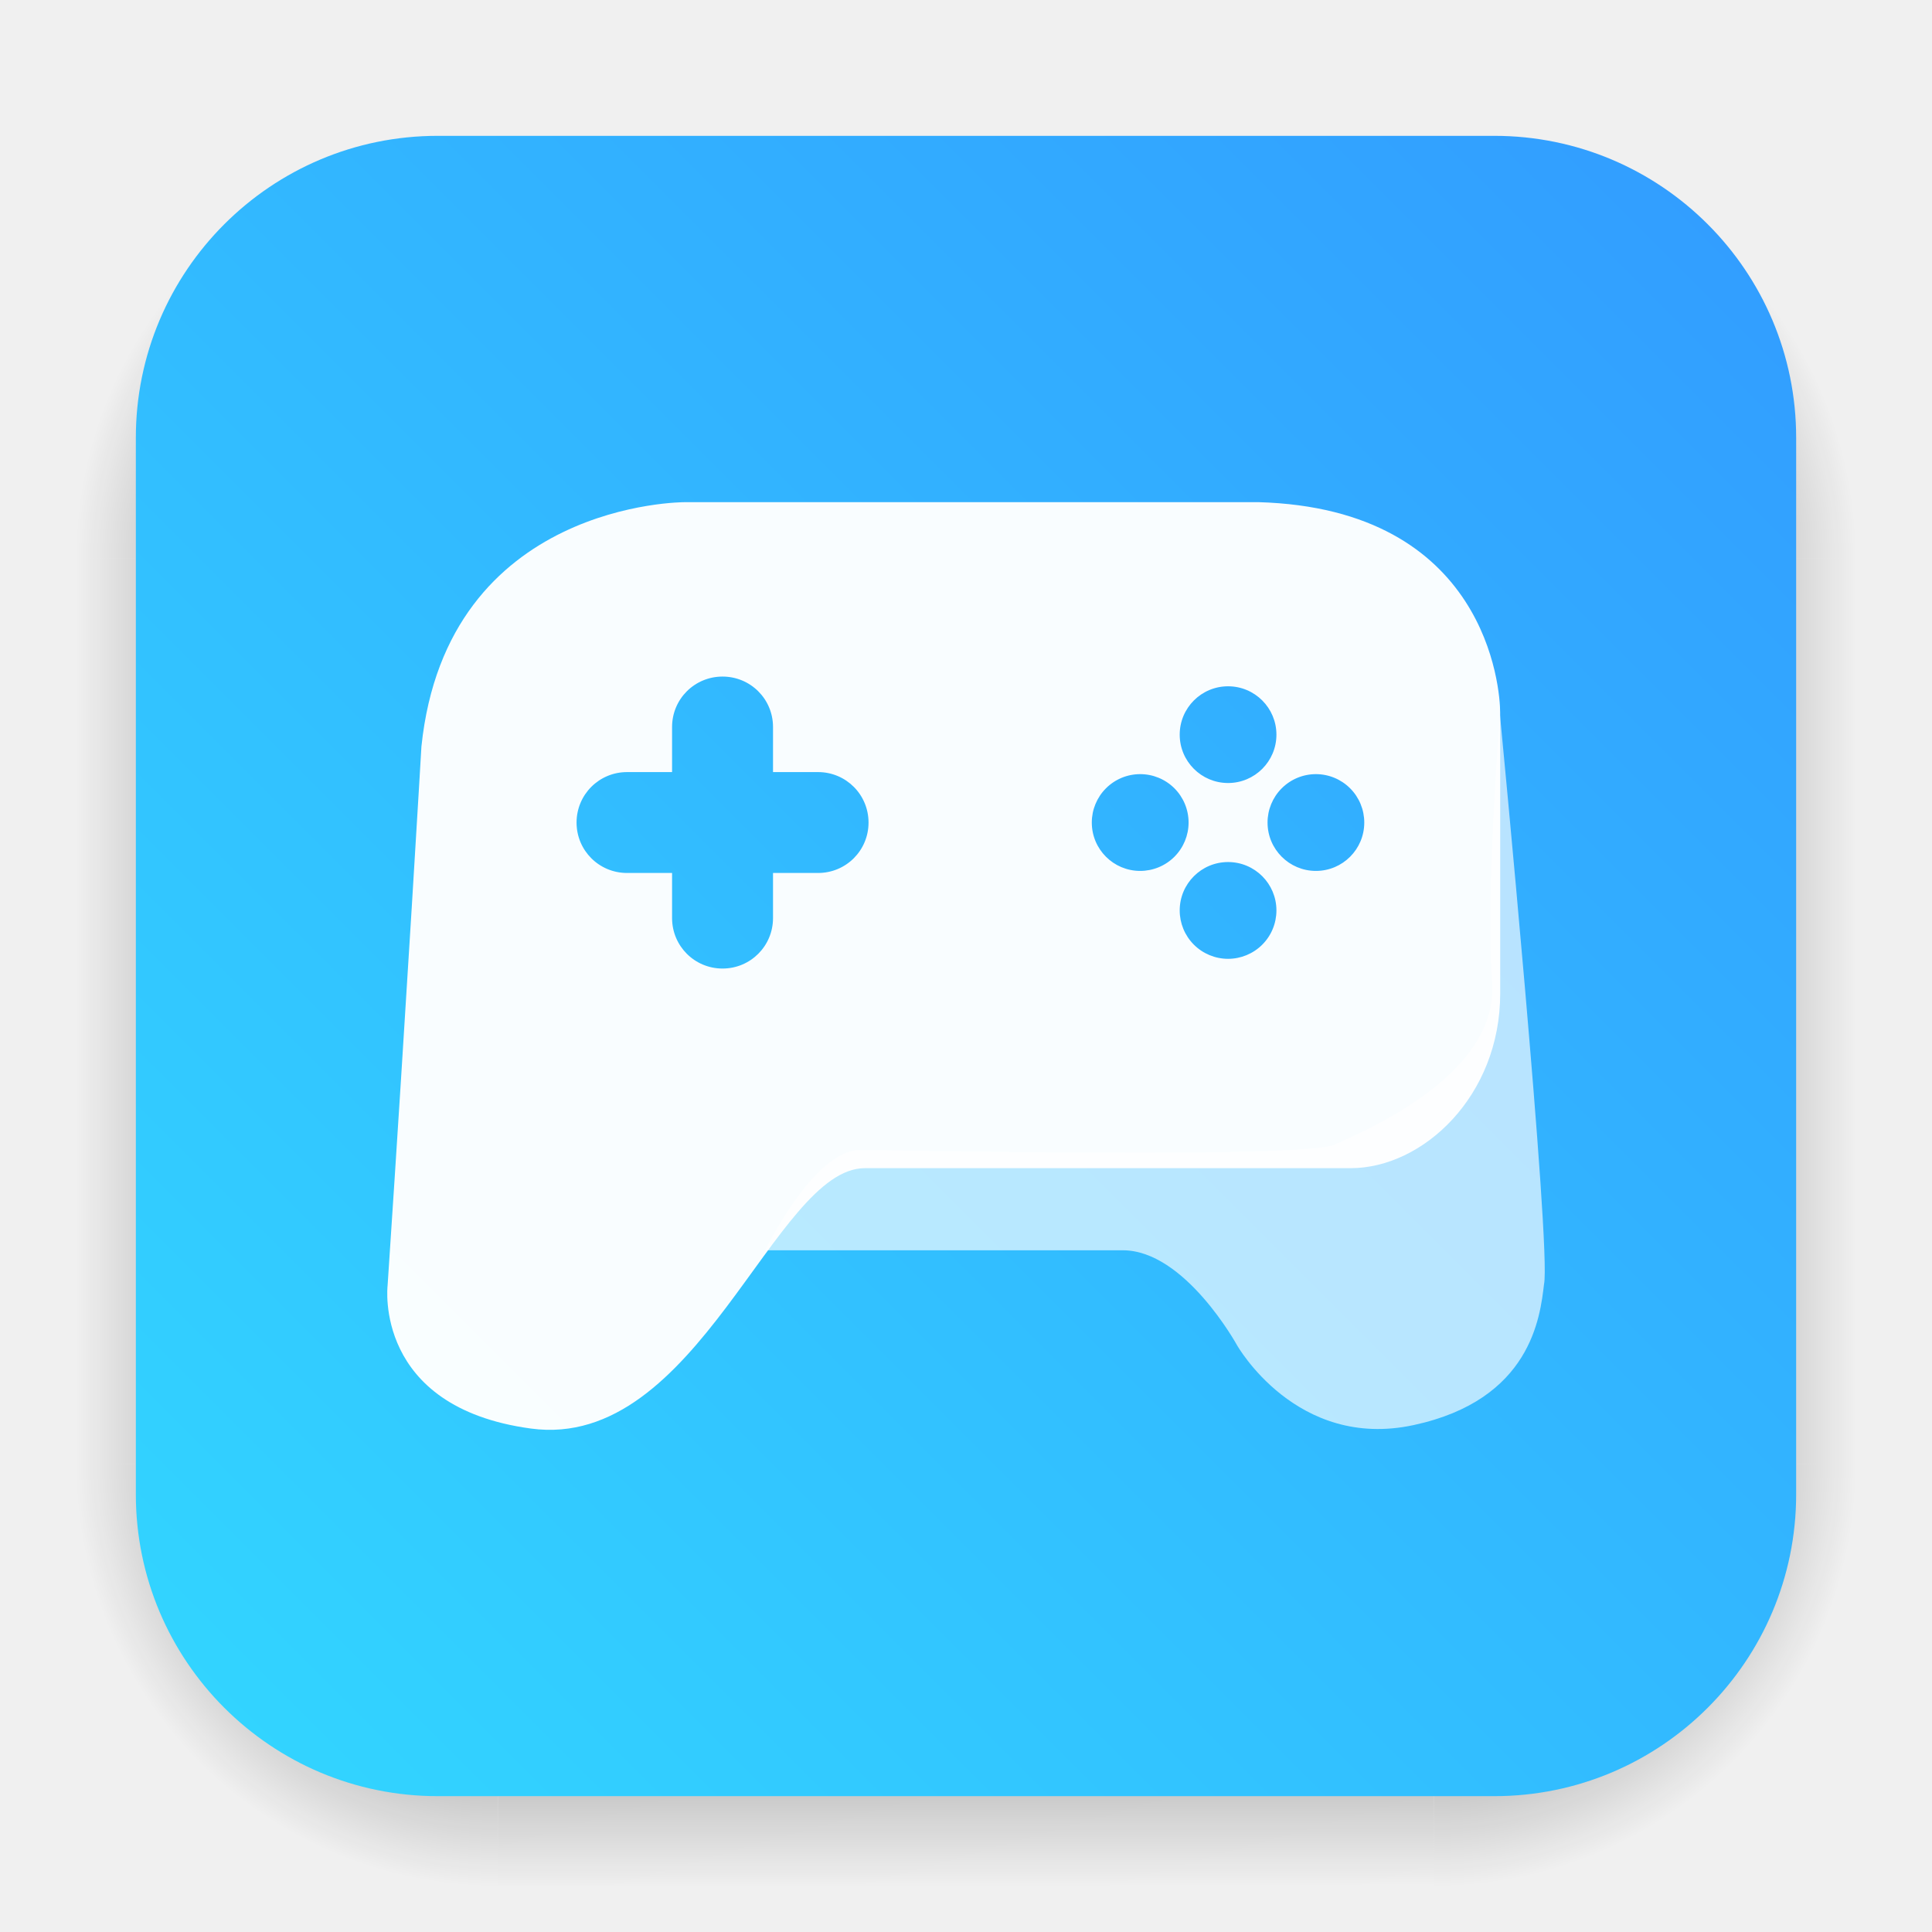
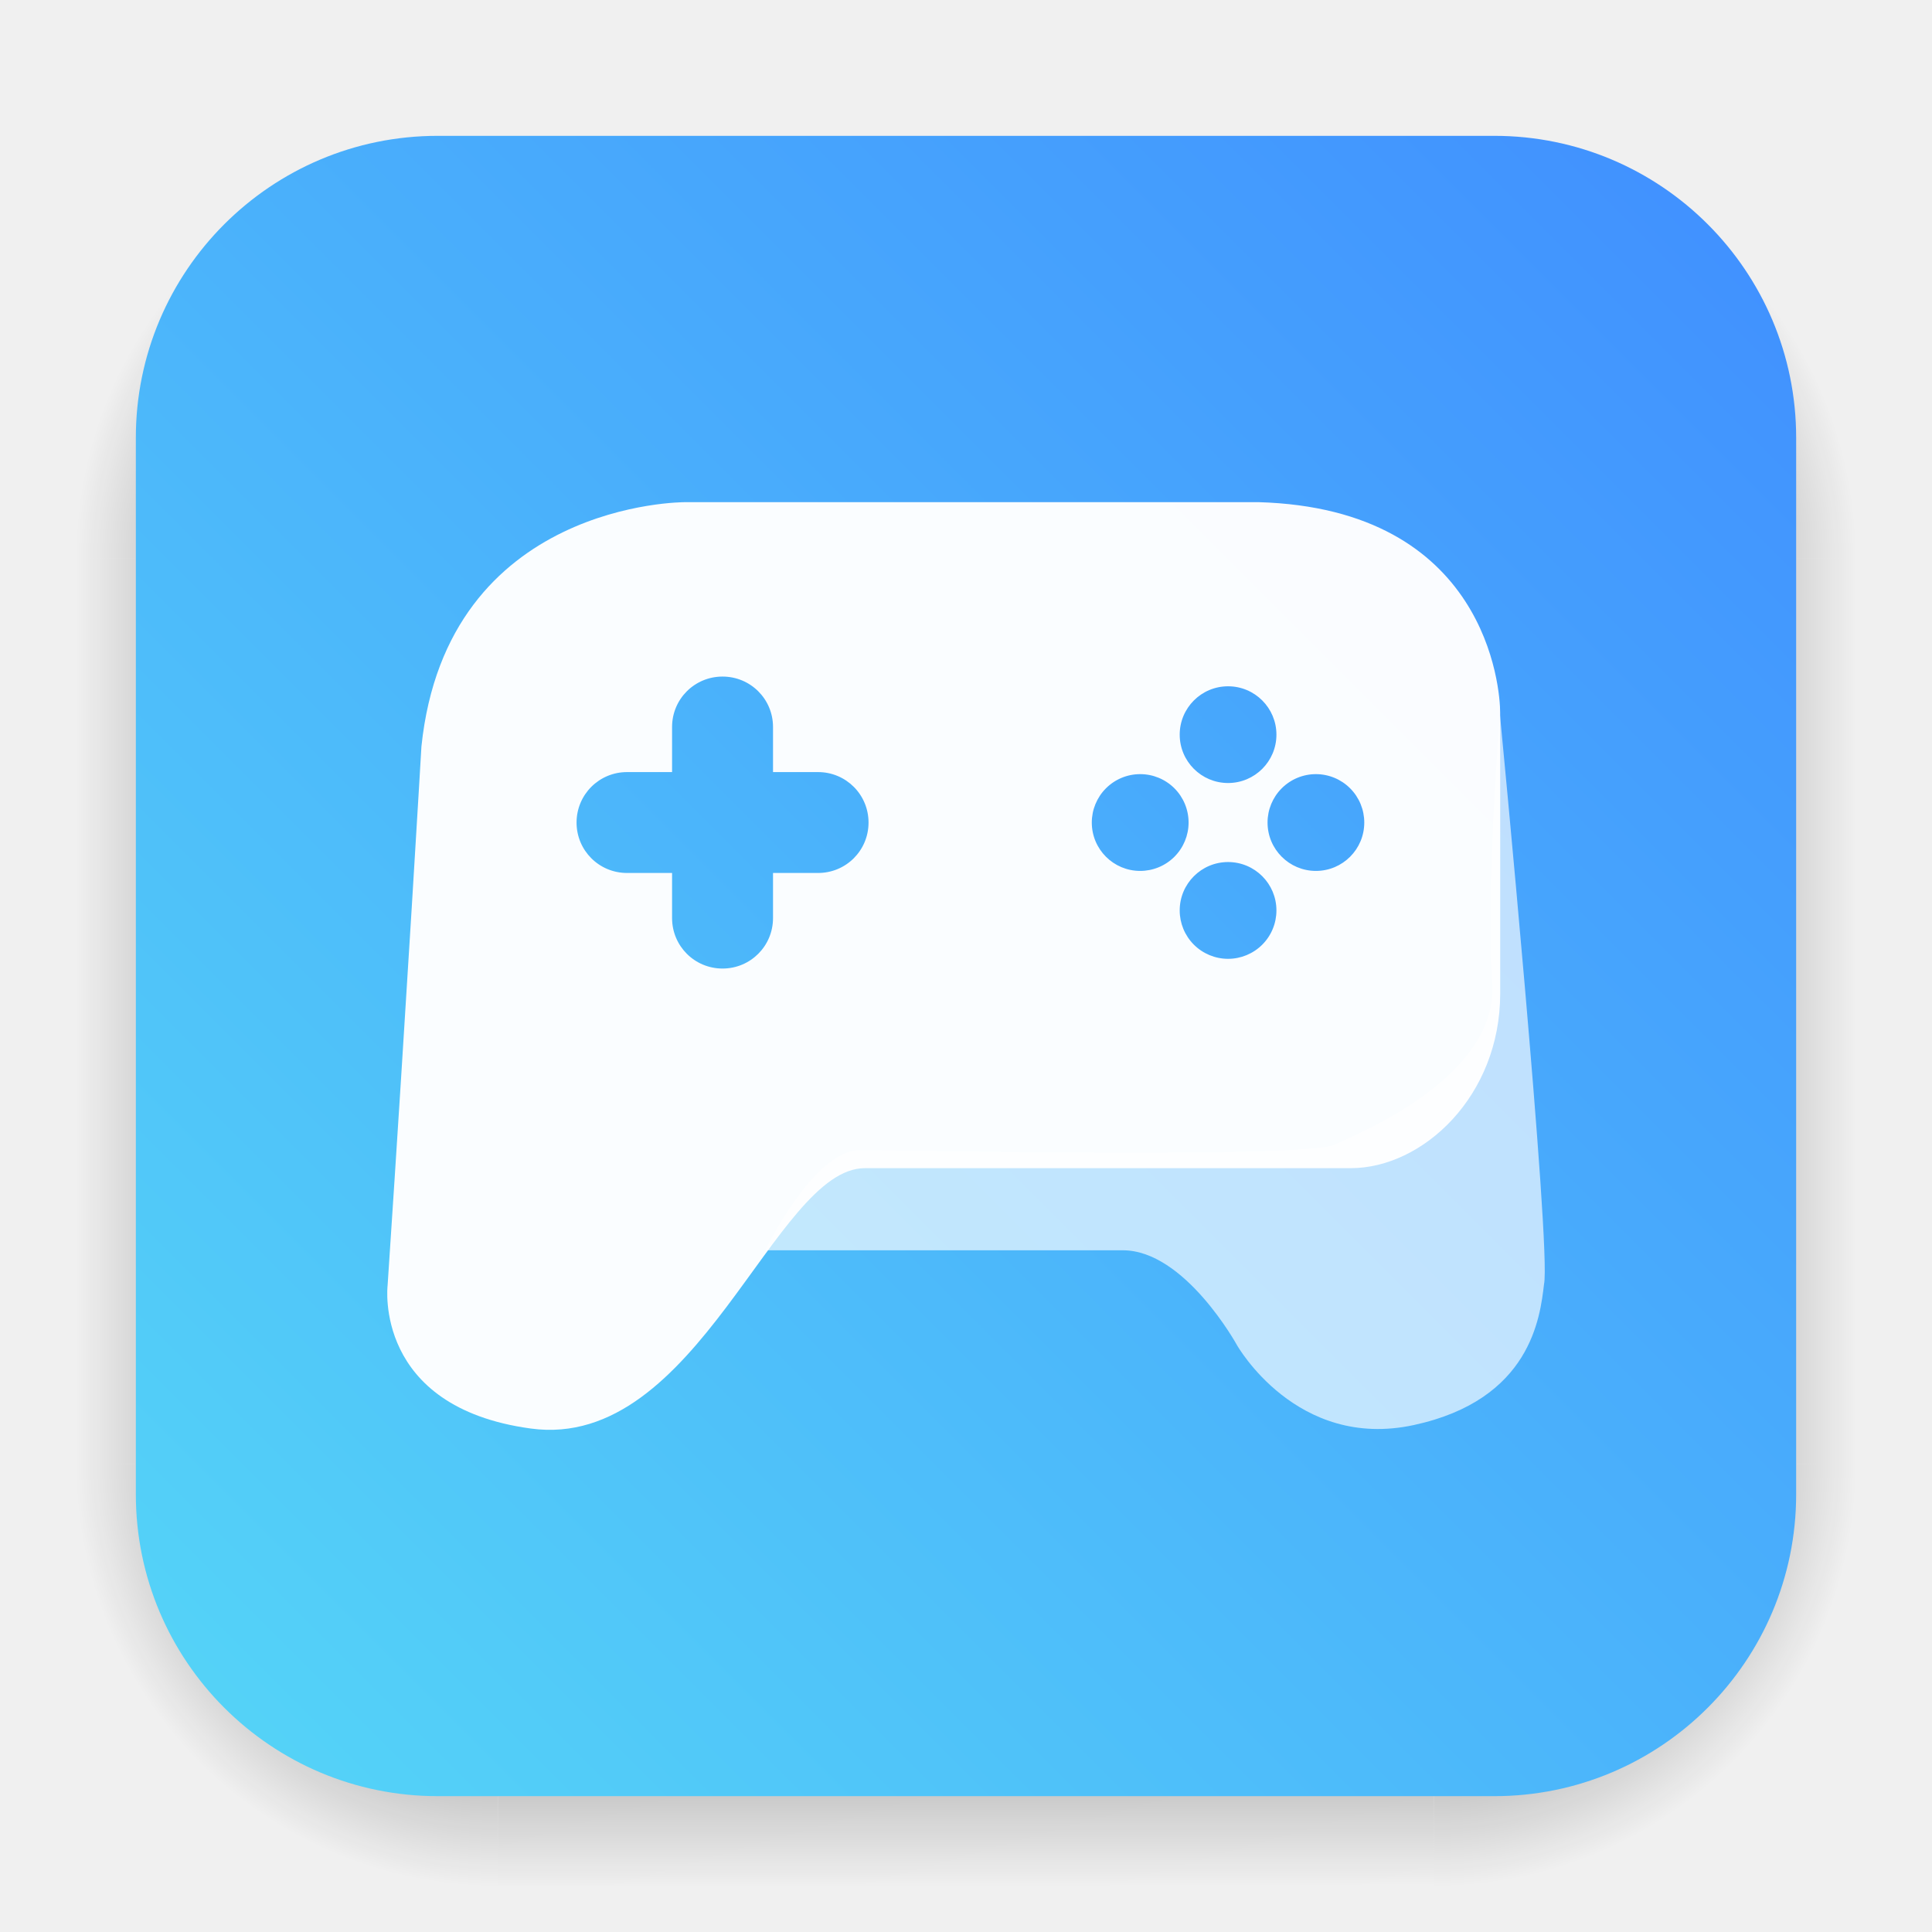
<svg xmlns="http://www.w3.org/2000/svg" xmlns:xlink="http://www.w3.org/1999/xlink" width="64" height="64" xml:space="preserve" version="1.1" id="svg58">
  <defs id="defs36">
    <linearGradient id="c">
-       <stop stop-color="#999a9c" offset="0" style="stop-color:#2a2c2f;stop-opacity:1" id="stop2" />
-       <stop stop-color="#f4f5f5" offset="1" style="stop-color:#424649;stop-opacity:1" id="stop4" />
+       <stop stop-color="#9b9b9b" offset="0" style="stop-color:#292929;stop-opacity:1" id="stop2" />
+       <stop stop-color="#f3f3f3" offset="1" style="stop-color:#4c4c4c;stop-opacity:1" id="stop4" />
    </linearGradient>
    <linearGradient id="b">
-       <stop stop-color="#2a2c2f" offset="0" style="stop-color:#2a2c2f;stop-opacity:.25" id="stop7" />
-       <stop stop-color="#424649" offset="1" style="stop-color:#424649;stop-opacity:.25" id="stop9" />
+       <stop stop-color="#292929" offset="0" style="stop-color:#292929;stop-opacity:.25" id="stop7" />
+       <stop stop-color="#4c4c4c" offset="1" style="stop-color:#4c4c4c;stop-opacity:.25" id="stop9" />
    </linearGradient>
    <linearGradient id="d" x1="7.937" x2="7.937" y1="15.081" y2="1.852" gradientTransform="matrix(3.7796,0,0,3.7796,86.19276,0)" gradientUnits="userSpaceOnUse">
-       <stop stop-color="#0e71de" offset="0" style="stop-color:#0e73de;stop-opacity:1" id="stop12" />
-       <stop stop-color="#25c9ff" offset="1" id="stop14" />
+       <stop stop-color="#2567dc" offset="0" style="stop-color:#2a74ed;stop-opacity:1" id="stop12" />
+       <stop stop-color="#3cccef" offset="1" id="stop14" />
    </linearGradient>
    <linearGradient id="i" x2="0" y1="532.8" y2="526.8" gradientTransform="matrix(1.8667,0,0,1.8667,-713.35,-960.71)" gradientUnits="userSpaceOnUse" xlink:href="#a" />
    <linearGradient id="e" x2="0" y1="536.8" y2="532.8" gradientTransform="matrix(1.8667,0,0,1.8667,-714.884,-948.023)" gradientUnits="userSpaceOnUse" xlink:href="#b" />
    <linearGradient id="j" x2="0" y1="20" y2="18" gradientUnits="userSpaceOnUse" xlink:href="#c" gradientTransform="matrix(1.8667,0,0,1.8667,1.126,14.82)" />
    <linearGradient id="a">
-       <stop stop-color="#999a9c" offset="0" style="stop-color:#2a2c2f;stop-opacity:1" id="stop20" />
-       <stop stop-color="#f4f5f5" offset="1" style="stop-color:#424649;stop-opacity:1" id="stop22" />
+       <stop stop-color="#9b9b9b" offset="0" style="stop-color:#292929;stop-opacity:1" id="stop20" />
+       <stop stop-color="#f3f3f3" offset="1" style="stop-color:#4c4c4c;stop-opacity:1" id="stop22" />
    </linearGradient>
    <linearGradient id="h" x2="0" y1="532.8" y2="530.8" gradientTransform="matrix(1.8667,0,0,1.8667,-719.131,-961.088)" gradientUnits="userSpaceOnUse">
-       <stop stop-color="#2980b9" offset="0" style="stop-color:#2a2c2f;stop-opacity:1" id="stop25" />
-       <stop stop-color="#3498db" offset="1" style="stop-color:#424649;stop-opacity:1" id="stop27" />
+       <stop stop-color="#007fcb" offset="0" style="stop-color:#292929;stop-opacity:1" id="stop25" />
+       <stop stop-color="#0b9cec" offset="1" style="stop-color:#4c4c4c;stop-opacity:1" id="stop27" />
    </linearGradient>
    <linearGradient id="g" x2="0" y1="530.8" y2="528.8" gradientTransform="matrix(1.8667,0,0,1.8667,-717.885,-960.976)" gradientUnits="userSpaceOnUse">
-       <stop stop-color="#c0392b" offset="0" style="stop-color:#2a2c2f;stop-opacity:1" id="stop30" />
-       <stop stop-color="#e74c3c" offset="1" style="stop-color:#424649;stop-opacity:1" id="stop32" />
+       <stop stop-color="#cd1a18" offset="0" style="stop-color:#292929;stop-opacity:1" id="stop30" />
+       <stop stop-color="#ef3031" offset="1" style="stop-color:#4c4c4c;stop-opacity:1" id="stop32" />
    </linearGradient>
    <linearGradient id="f" x2="0" y1="536.8" y2="532.8" gradientTransform="matrix(4.66688,0,0,4.66688,-1833.248,-2466.178)" gradientUnits="userSpaceOnUse" xlink:href="#b" />
    <filter id="filter1057" x="-0.027" y="-0.027" width="1.054" height="1.054" color-interpolation-filters="sRGB">
      <feGaussianBlur stdDeviation="0.619" id="feGaussianBlur864" />
    </filter>
    <linearGradient id="linearGradient1053" x1="-127" x2="-72" y1="60" y2="5" gradientTransform="translate(131.5,-0.5100001)" gradientUnits="userSpaceOnUse">
-       <stop stop-color="#32d7ff" offset="0" id="stop867" />
-       <stop stop-color="#329bff" offset="1" id="stop869" />
+       <stop stop-color="#55d6f7" offset="0" id="stop867" />
+       <stop stop-color="#408eff" offset="1" id="stop869" />
    </linearGradient>
    <filter id="filter914-9" x="-0.085" y="-0.083" width="1.17" height="1.166" color-interpolation-filters="sRGB">
      <feGaussianBlur stdDeviation="0.336" id="feGaussianBlur10-1" />
    </filter>
    <radialGradient id="gradient_ds_br" cx="0" cy="0" r="1" gradientUnits="userSpaceOnUse" gradientTransform="matrix(13.9984,0.00477622,-0.00477841,14.0048,47.5016,48.4952)">
      <stop offset="0.65" id="stop1" />
      <stop offset="1" stop-opacity="0" id="stop2" />
    </radialGradient>
    <linearGradient id="gradient_ds_b" x1="30.449" y1="48.5" x2="30.492" y2="62.5" gradientUnits="userSpaceOnUse">
      <stop offset="0.654" id="stop3" />
      <stop offset="1" stop-opacity="0" id="stop4" />
    </linearGradient>
    <radialGradient id="gradient_ds_bl" cx="0" cy="0" r="1" gradientUnits="userSpaceOnUse" gradientTransform="matrix(0,14,-14,0,16.5,48.5)">
      <stop offset="0.65" id="stop5" />
      <stop offset="1" stop-opacity="0" id="stop6" />
    </radialGradient>
    <linearGradient id="gradient_ds_r" x1="47.5" y1="33.5" x2="61.5" y2="33.501" gradientUnits="userSpaceOnUse">
      <stop offset="0.649" id="stop7" />
      <stop offset="1" stop-opacity="0" id="stop8" />
    </linearGradient>
    <linearGradient id="gradient_ds_l" x1="16.5" y1="33.895" x2="2.5" y2="33.895" gradientUnits="userSpaceOnUse">
      <stop offset="0.649" id="stop9" />
      <stop offset="1" stop-opacity="0" id="stop10" />
    </linearGradient>
    <radialGradient id="gradient_ds_tr" cx="0" cy="0" r="1" gradientTransform="matrix(0.00843236,-14,14.0084,0.0189842,47.4916,18.5)" gradientUnits="userSpaceOnUse">
      <stop offset="0.65" id="stop11" />
      <stop offset="1" stop-opacity="0" id="stop12" />
    </radialGradient>
    <linearGradient id="gradient_ds_t" x1="29.98" y1="18.5" x2="29.916" y2="4.5" gradientUnits="userSpaceOnUse">
      <stop offset="0.649" id="stop13" />
      <stop offset="1" stop-opacity="0" id="stop14" />
    </linearGradient>
    <radialGradient id="gradient_ds_tl" cx="0" cy="0" r="1" gradientTransform="matrix(-0.00843236,-14,-14.0084,0.0189842,16.5084,18.5)" gradientUnits="userSpaceOnUse">
      <stop offset="0.65" id="stop15" />
      <stop offset="1" stop-opacity="0" id="stop16" />
    </radialGradient>
  </defs>
  <g id="ds" opacity="0.25">
    <path id="ds-br" d="m 47.5,48.5 h 14 v 14 h -14 z" fill="url(#gradient_ds_br)" style="fill:url(#gradient_ds_br)" />
    <path id="ds-b" d="m 16.5,48.5 h 31 v 14 h -31 z" fill="url(#gradient_ds_b)" style="fill:url(#gradient_ds_b)" />
    <path id="ds-bl" d="m 2.5,48.5 h 14 v 14 h -14 z" fill="url(#gradient_ds_bl)" style="fill:url(#gradient_ds_bl)" />
    <path id="ds-r" d="m 47.5,18.5 h 14 v 30 h -14 z" fill="url(#gradient_ds_r)" style="fill:url(#gradient_ds_r)" />
    <path id="ds-l" d="m 2.5,18.5 h 14 v 30 h -14 z" fill="url(#gradient_ds_l)" style="fill:url(#gradient_ds_l)" />
    <path id="ds-tr" d="m 47.5,4.5 h 14 v 14 h -14 z" fill="url(#gradient_ds_tr)" style="fill:url(#gradient_ds_tr)" />
    <path id="ds-t" d="m 16.5,4.5 h 31 v 14 h -31 z" fill="url(#gradient_ds_t)" style="fill:url(#gradient_ds_t)" />
    <path id="ds-tl" d="m 16.5,4.5 h -14 v 14 h 14 z" fill="url(#gradient_ds_tl)" style="fill:url(#gradient_ds_tl)" />
  </g>
  <rect x="4.5" y="4.5" width="55" height="55" fill="url(#linearGradient1053)" stroke-linecap="round" stroke-width="2.744" id="bg" style="fill:url(#linearGradient1053)" rx="10" />
  <g id="art" transform="translate(66.63529,-5.044705)">
    <path id="path18" d="m -41.284,46.463 c 0,0 1.602,-3.317 3.134,-3.317 1.531,0 14.693,0.286 15.724,-0.183 1.031,-0.469 5.437,-2.313 5.219,-5.375 -0.219,-3.062 0.262,-8.844 0.262,-8.844 0,0 1.707,17.687 1.457,18.844 -0.128,1.079 -0.428,3.825 -4.317,4.664 -3.889,0.84 -5.856,-2.652 -5.856,-2.652 0,0 -1.724,-3.138 -3.779,-3.138 h -11.844 z" style="fill:#ffffff;fill-opacity:0.655" />
    <path id="path20" style="fill:#ffffff;fill-opacity:0.969;stroke-width:3.78" d="m -43.956,21.68 c 0,0 -7.875,-0.031 -8.719,8.094 0,0 -0.482,8.269 -1.121,17.859 0,0 -0.477,4.026 4.746,4.734 5.539,0.752 8.063,-8.625 11.062,-8.625 h 16.094 c 2.392,0 4.955,-2.384 4.955,-5.787 0,-3.403 0.001,-8.531 -0.002,-9.305 0.003,-0.782 -0.435,-6.76 -8.016,-6.971 z m 1.256,5.777 c 0.926,0 1.672,0.744 1.672,1.67 v 1.494 h 1.492 c 0.926,0 1.672,0.746 1.672,1.672 0,0.926 -0.746,1.67 -1.672,1.67 h -1.492 v 1.494 c 0,0.926 -0.746,1.672 -1.672,1.672 -0.926,0 -1.672,-0.746 -1.672,-1.672 v -1.494 h -1.492 c -0.926,0 -1.672,-0.744 -1.672,-1.67 0,-0.926 0.746,-1.672 1.672,-1.672 h 1.492 V 29.127 c 0,-0.926 0.746,-1.67 1.672,-1.67 z m 16.746,0.322 a 1.602,1.602 0 0 1 1.602,1.602 1.602,1.602 0 0 1 -1.602,1.602 1.602,1.602 0 0 1 -1.602,-1.602 1.602,1.602 0 0 1 1.602,-1.602 z m -2.912,2.91 a 1.602,1.602 0 0 1 1.604,1.604 1.602,1.602 0 0 1 -1.604,1.602 1.602,1.602 0 0 1 -1.602,-1.602 1.602,1.602 0 0 1 1.602,-1.604 z m 5.822,0 a 1.602,1.602 0 0 1 1.602,1.604 1.602,1.602 0 0 1 -1.602,1.602 1.602,1.602 0 0 1 -1.602,-1.602 1.602,1.602 0 0 1 1.602,-1.604 z m -2.91,2.912 a 1.602,1.602 0 0 1 1.602,1.602 1.602,1.602 0 0 1 -1.602,1.604 1.602,1.602 0 0 1 -1.602,-1.604 1.602,1.602 0 0 1 1.602,-1.602 z" />
  </g>
</svg>
